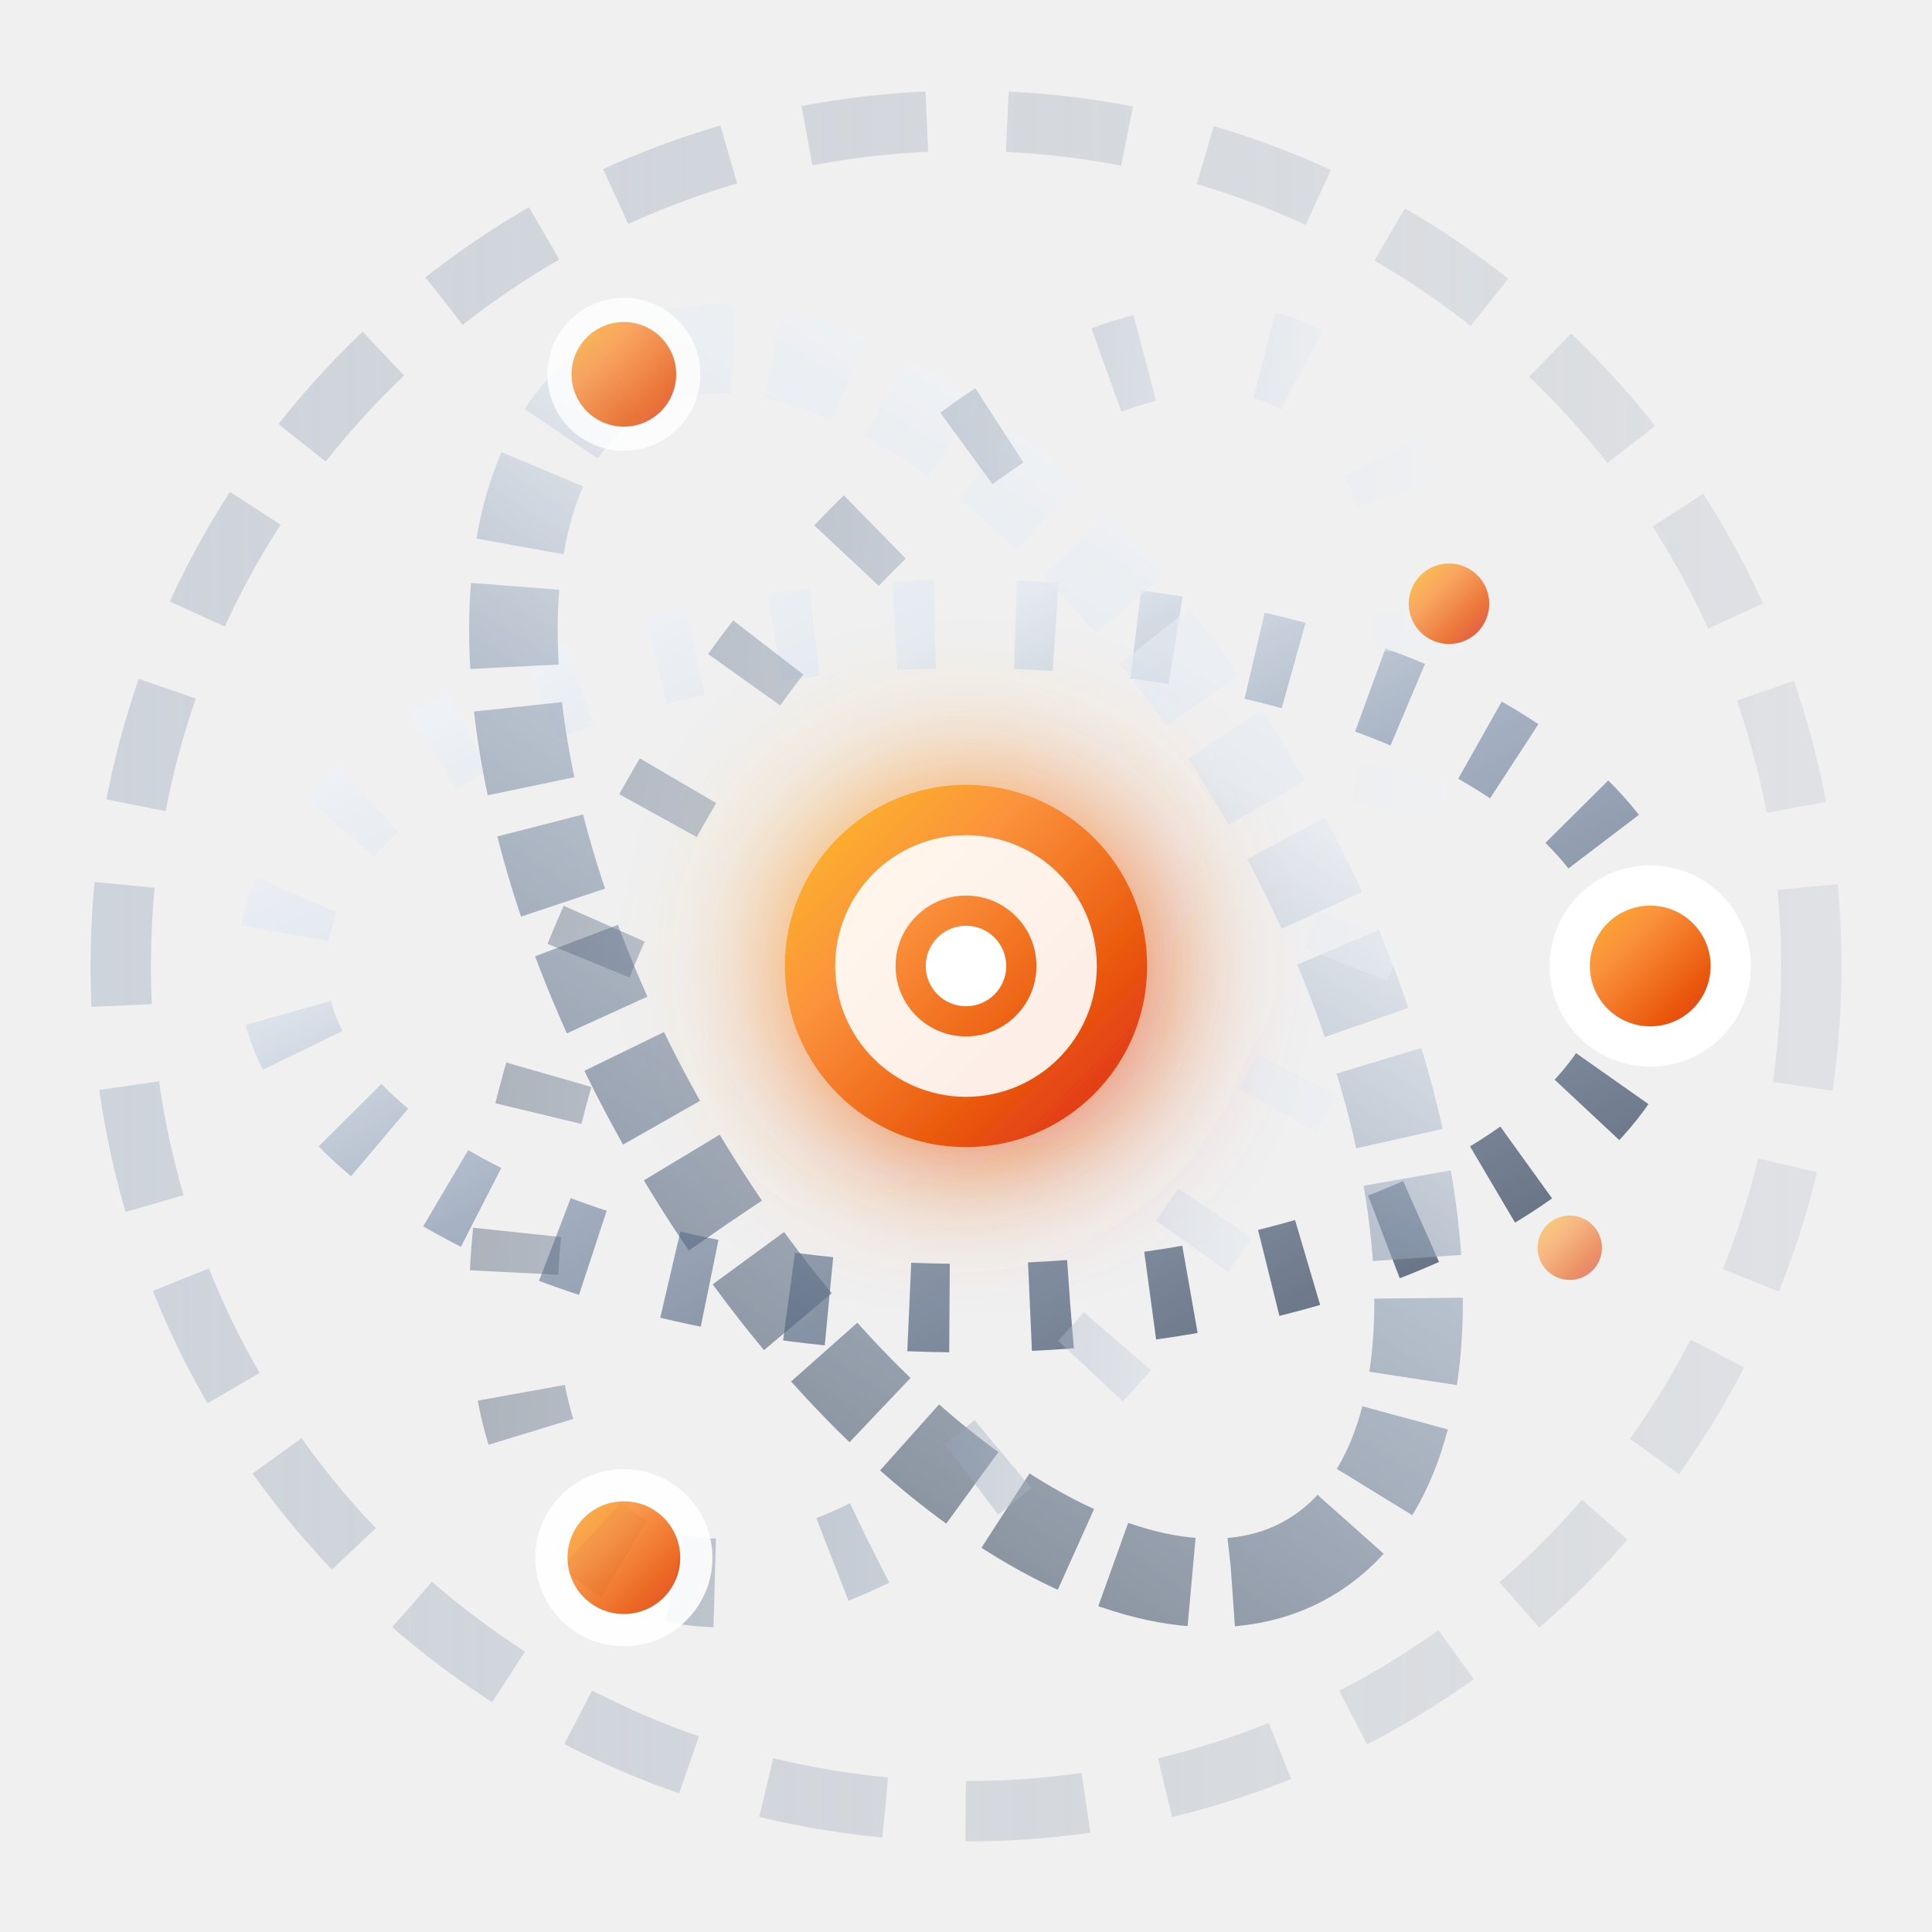
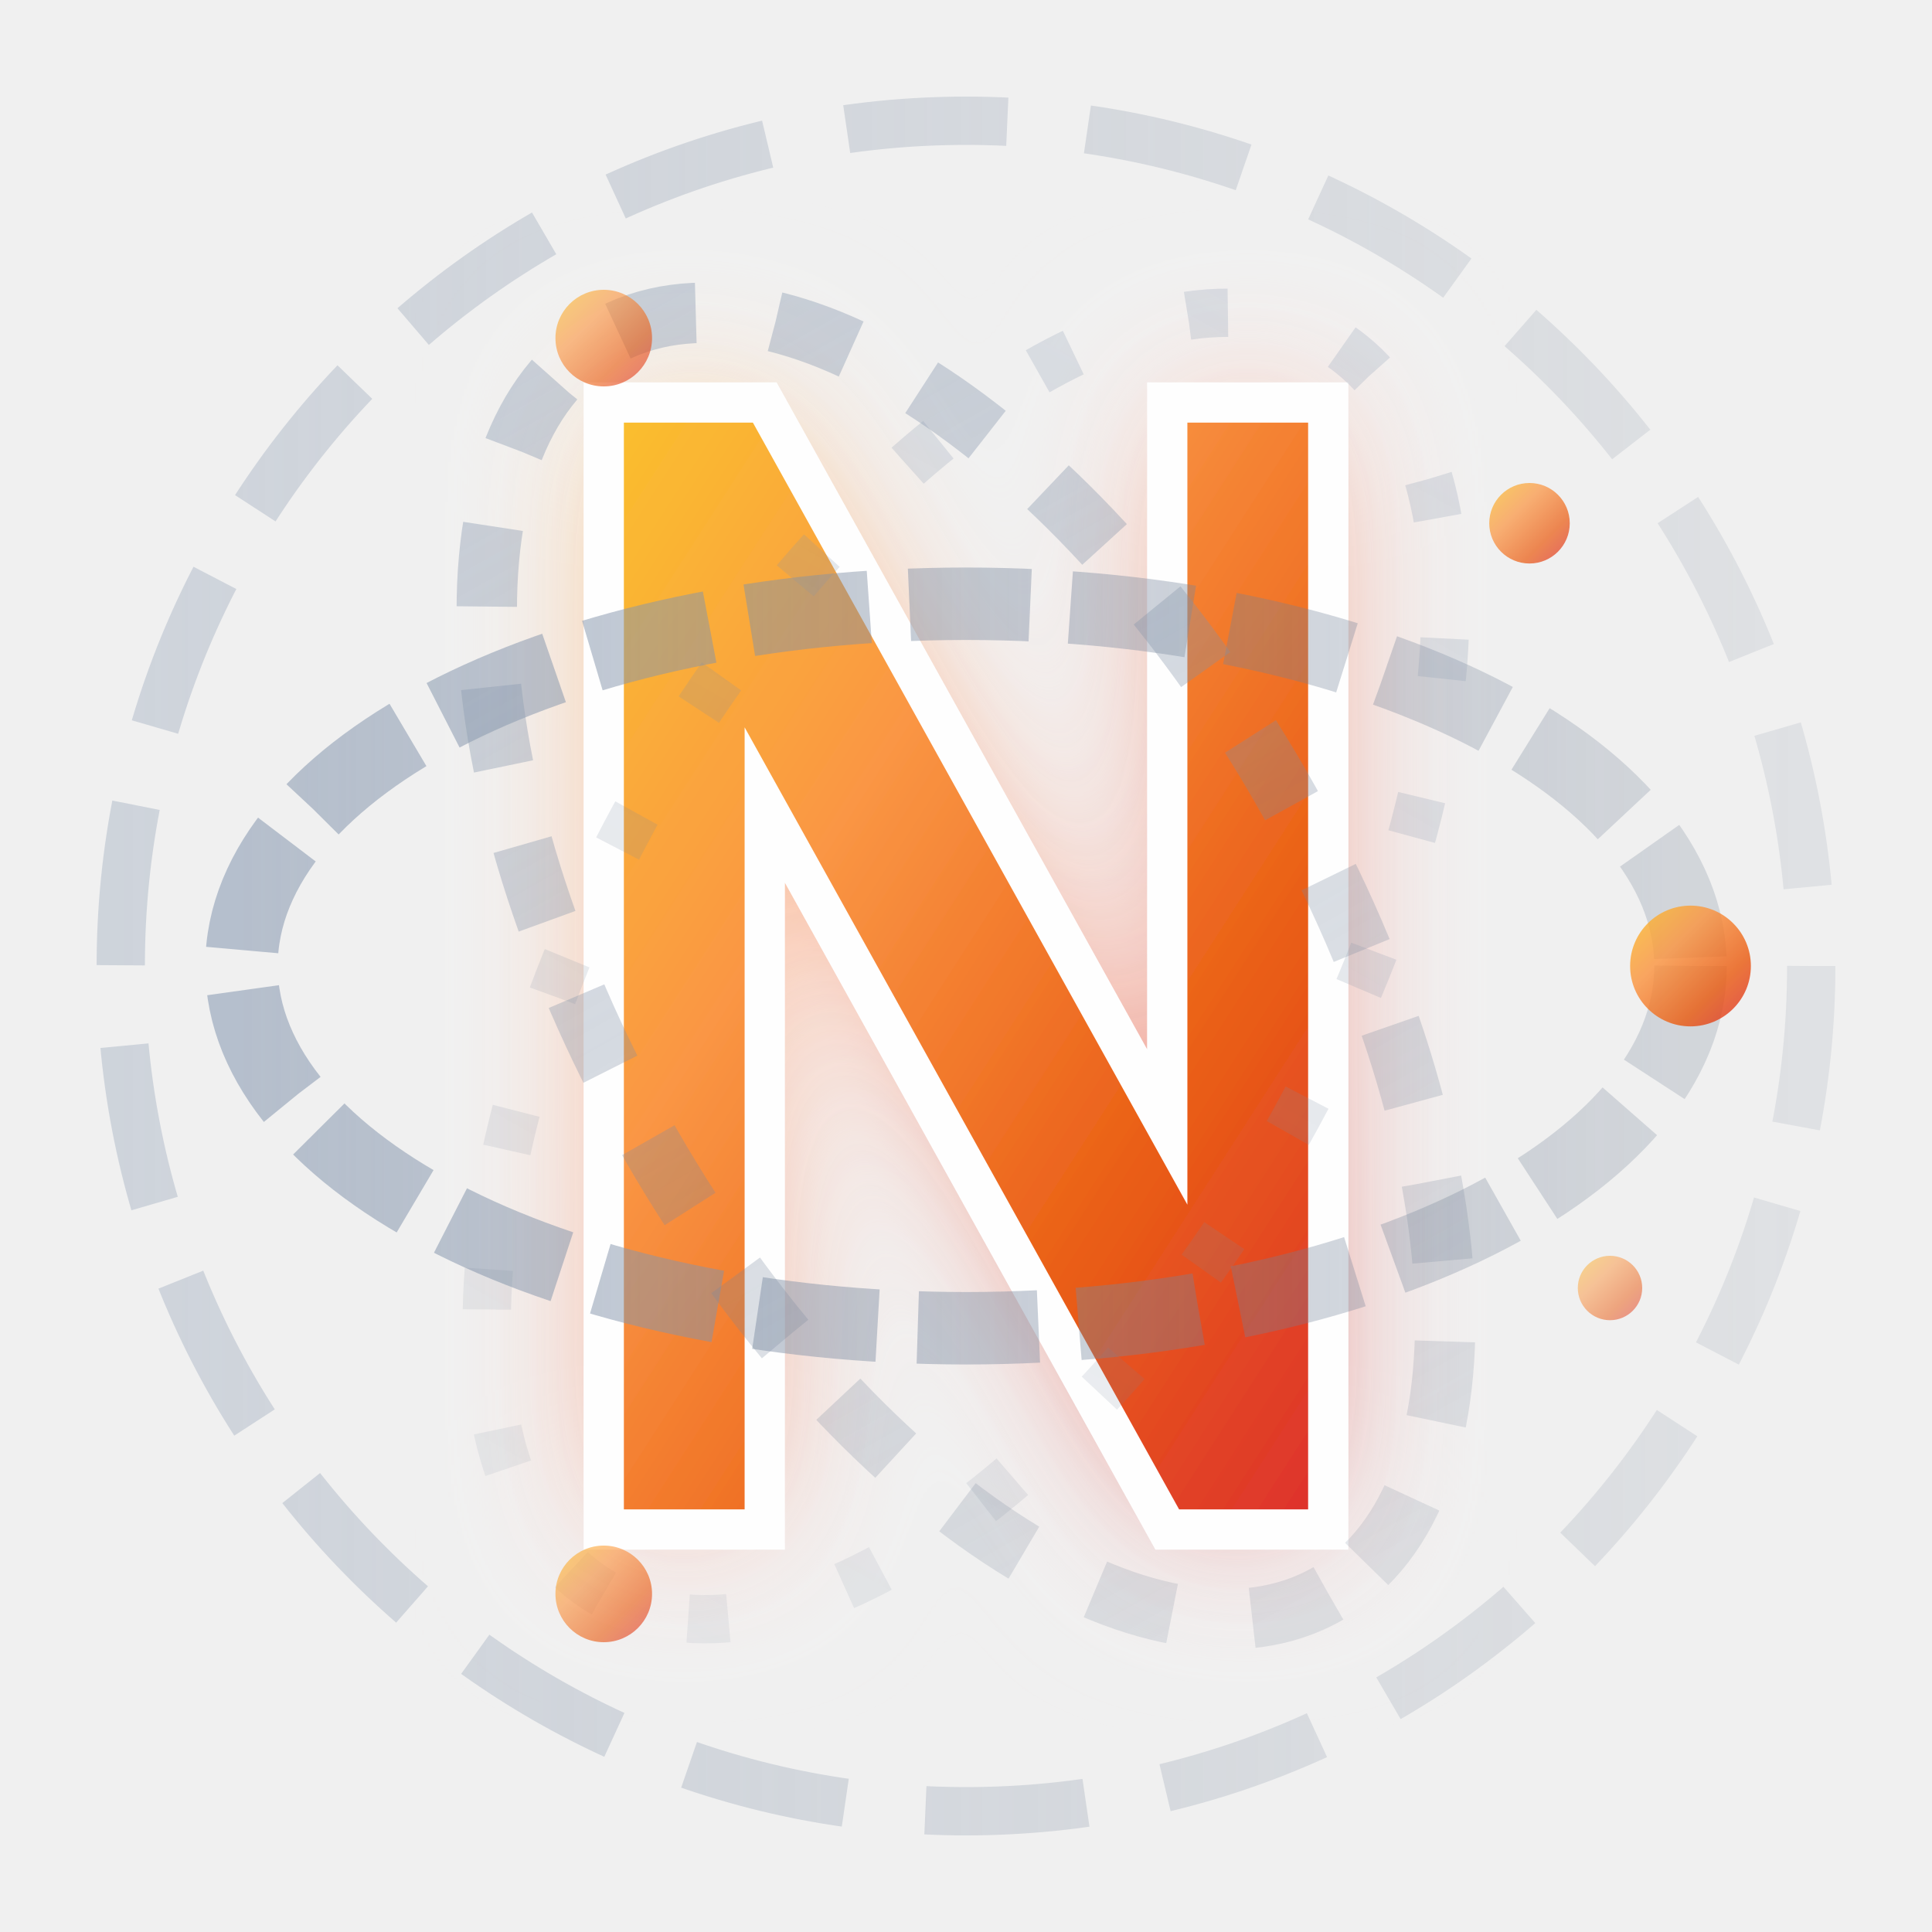
<svg xmlns="http://www.w3.org/2000/svg" width="48" height="48" viewBox="0 0 48 48" fill="none">
  <defs>
-     <linearGradient id="orangeCore" x1="0%" y1="0%" x2="100%" y2="100%">
+     <linearGradient id="orangeN" x1="0%" y1="0%" x2="100%" y2="100%">
      <stop offset="0%" style="stop-color:#fbbf24;stop-opacity:1" />
      <stop offset="35%" style="stop-color:#fb923c;stop-opacity:1" />
      <stop offset="70%" style="stop-color:#ea580c;stop-opacity:1" />
      <stop offset="100%" style="stop-color:#dc2626;stop-opacity:1" />
    </linearGradient>
-     <linearGradient id="silverLines" x1="0%" y1="0%" x2="100%" y2="100%">
-       <stop offset="0%" style="stop-color:#f8fafc;stop-opacity:1" />
-       <stop offset="25%" style="stop-color:#e2e8f0;stop-opacity:1" />
-       <stop offset="50%" style="stop-color:#94a3b8;stop-opacity:1" />
-       <stop offset="75%" style="stop-color:#64748b;stop-opacity:1" />
-       <stop offset="100%" style="stop-color:#334155;stop-opacity:1" />
-     </linearGradient>
    <linearGradient id="silverOrbital" x1="0%" y1="0%" x2="100%" y2="0%">
      <stop offset="0%" style="stop-color:#94a3b8;stop-opacity:0.9" />
      <stop offset="100%" style="stop-color:#64748b;stop-opacity:0.3" />
    </linearGradient>
-     <filter id="orangeGlow" x="-50%" y="-50%" width="200%" height="200%">
-       <feGaussianBlur stdDeviation="1.8" result="coloredBlur" />
+     <filter id="nGlow" x="-50%" y="-50%" width="200%" height="200%">
+       <feGaussianBlur stdDeviation="2" result="coloredBlur" />
      <feMerge>
        <feMergeNode in="coloredBlur" />
        <feMergeNode in="SourceGraphic" />
      </feMerge>
    </filter>
  </defs>
  <g transform="translate(24,24)">
-     <circle cx="0" cy="0" r="4.5" fill="url(#orangeCore)" filter="url(#orangeGlow)" />
-     <circle cx="0" cy="0" r="2.5" stroke="#ffffff" stroke-width="1.5" fill="none" opacity="0.9" />
-     <circle cx="0" cy="0" r="1" fill="#ffffff" />
-     <ellipse cx="0" cy="0" rx="17" ry="8.5" stroke="url(#silverLines)" stroke-width="2.2" fill="none" opacity="0.8" transform="rotate(0)" stroke-dasharray="1,2" />
-     <ellipse cx="0" cy="0" rx="17" ry="8.5" stroke="url(#silverLines)" stroke-width="2.2" fill="none" opacity="0.6" transform="rotate(60)" stroke-dasharray="2,1" />
-     <ellipse cx="0" cy="0" rx="17" ry="8.5" stroke="url(#silverLines)" stroke-width="2.2" fill="none" opacity="0.4" transform="rotate(120)" stroke-dasharray="1,3" />
-     <circle cx="17" cy="0" r="2" fill="url(#orangeCore)" stroke="#ffffff" stroke-width="1">
-       <animateTransform attributeName="transform" type="rotate" values="0 0 0; 360 0 0" dur="4.5s" repeatCount="indefinite" />
+     <path d="M-9,-14 L-9,14 L-5,14 L-5,-4 L5,14 L9,14 L9,-14 L5,-14 L5,4 L-5,-14 Z" fill="url(#orangeN)" filter="url(#nGlow)" stroke="#ffffff" stroke-width="1" opacity="0.95" />
+     <ellipse cx="0" cy="0" rx="18" ry="9" stroke="url(#silverOrbital)" stroke-width="1.8" fill="none" opacity="0.7" stroke-dasharray="3,1">
+       <animateTransform attributeName="transform" type="rotate" values="0 0 0; 360 0 0" dur="8s" repeatCount="indefinite" />
+     </ellipse>
+     <ellipse cx="0" cy="0" rx="18" ry="9" stroke="url(#silverOrbital)" stroke-width="1.5" fill="none" opacity="0.5" transform="rotate(60)" stroke-dasharray="2,2">
+       <animateTransform attributeName="transform" type="rotate" values="60 0 0; 420 0 0" dur="10s" repeatCount="indefinite" />
+     </ellipse>
+     <ellipse cx="0" cy="0" rx="18" ry="9" stroke="url(#silverOrbital)" stroke-width="1.2" fill="none" opacity="0.3" transform="rotate(120)" stroke-dasharray="1,3">
+       <animateTransform attributeName="transform" type="rotate" values="120 0 0; 480 0 0" dur="12s" repeatCount="indefinite" />
+     </ellipse>
+     <circle cx="18" cy="0" r="1.5" fill="url(#orangeN)" opacity="0.8">
+       <animateTransform attributeName="transform" type="rotate" values="0 0 0; 360 0 0" dur="4s" repeatCount="indefinite" />
+       <animate attributeName="opacity" values="0.8;0.4;0.8" dur="2s" repeatCount="indefinite" />
    </circle>
-     <circle cx="-8.5" cy="14.7" r="1.8" fill="url(#orangeCore)" stroke="#ffffff" stroke-width="0.8" opacity="0.9">
-       <animateTransform attributeName="transform" type="rotate" values="60 0 0; 420 0 0" dur="3.8s" repeatCount="indefinite" />
+     <circle cx="-9" cy="15.6" r="1.2" fill="url(#orangeN)" opacity="0.6">
+       <animateTransform attributeName="transform" type="rotate" values="60 0 0; 420 0 0" dur="5s" repeatCount="indefinite" />
+       <animate attributeName="opacity" values="0.6;0.2;0.6" dur="2.5s" repeatCount="indefinite" />
    </circle>
-     <circle cx="-8.5" cy="-14.7" r="1.6" fill="url(#orangeCore)" stroke="#ffffff" stroke-width="0.6" opacity="0.8">
-       <animateTransform attributeName="transform" type="rotate" values="120 0 0; 480 0 0" dur="4.2s" repeatCount="indefinite" />
+     <circle cx="-9" cy="-15.6" r="1.2" fill="url(#orangeN)" opacity="0.6">
+       <animateTransform attributeName="transform" type="rotate" values="120 0 0; 480 0 0" dur="6s" repeatCount="indefinite" />
+       <animate attributeName="opacity" values="0.6;0.2;0.6" dur="3s" repeatCount="indefinite" />
    </circle>
-     <circle cx="0" cy="0" r="21" stroke="url(#silverOrbital)" stroke-width="1.5" fill="none" opacity="0.4" stroke-dasharray="3,2">
-       <animate attributeName="stroke-dashoffset" values="0;10;0" dur="6s" repeatCount="indefinite" />
+     <circle cx="0" cy="0" r="21" stroke="url(#silverOrbital)" stroke-width="1.2" fill="none" opacity="0.4" stroke-dasharray="4,2">
+       <animate attributeName="stroke-dashoffset" values="0;12;0" dur="6s" repeatCount="indefinite" />
    </circle>
-     <circle cx="12" cy="-9" r="1" fill="url(#orangeCore)" opacity="0.8">
-       <animate attributeName="opacity" values="0.8;0.3;0.8" dur="2.5s" repeatCount="indefinite" />
+     <circle cx="14" cy="-11" r="1" fill="url(#orangeN)" opacity="0.7">
+       <animate attributeName="opacity" values="0.7;0.3;0.7" dur="2.5s" repeatCount="indefinite" />
    </circle>
-     <circle cx="15" cy="7" r="0.8" fill="url(#orangeCore)" opacity="0.6">
-       <animate attributeName="opacity" values="0.6;0.2;0.6" dur="3s" repeatCount="indefinite" />
+     <circle cx="16" cy="8" r="0.8" fill="url(#orangeN)" opacity="0.5">
+       <animate attributeName="opacity" values="0.5;0.2;0.5" dur="3s" repeatCount="indefinite" />
    </circle>
  </g>
</svg>
